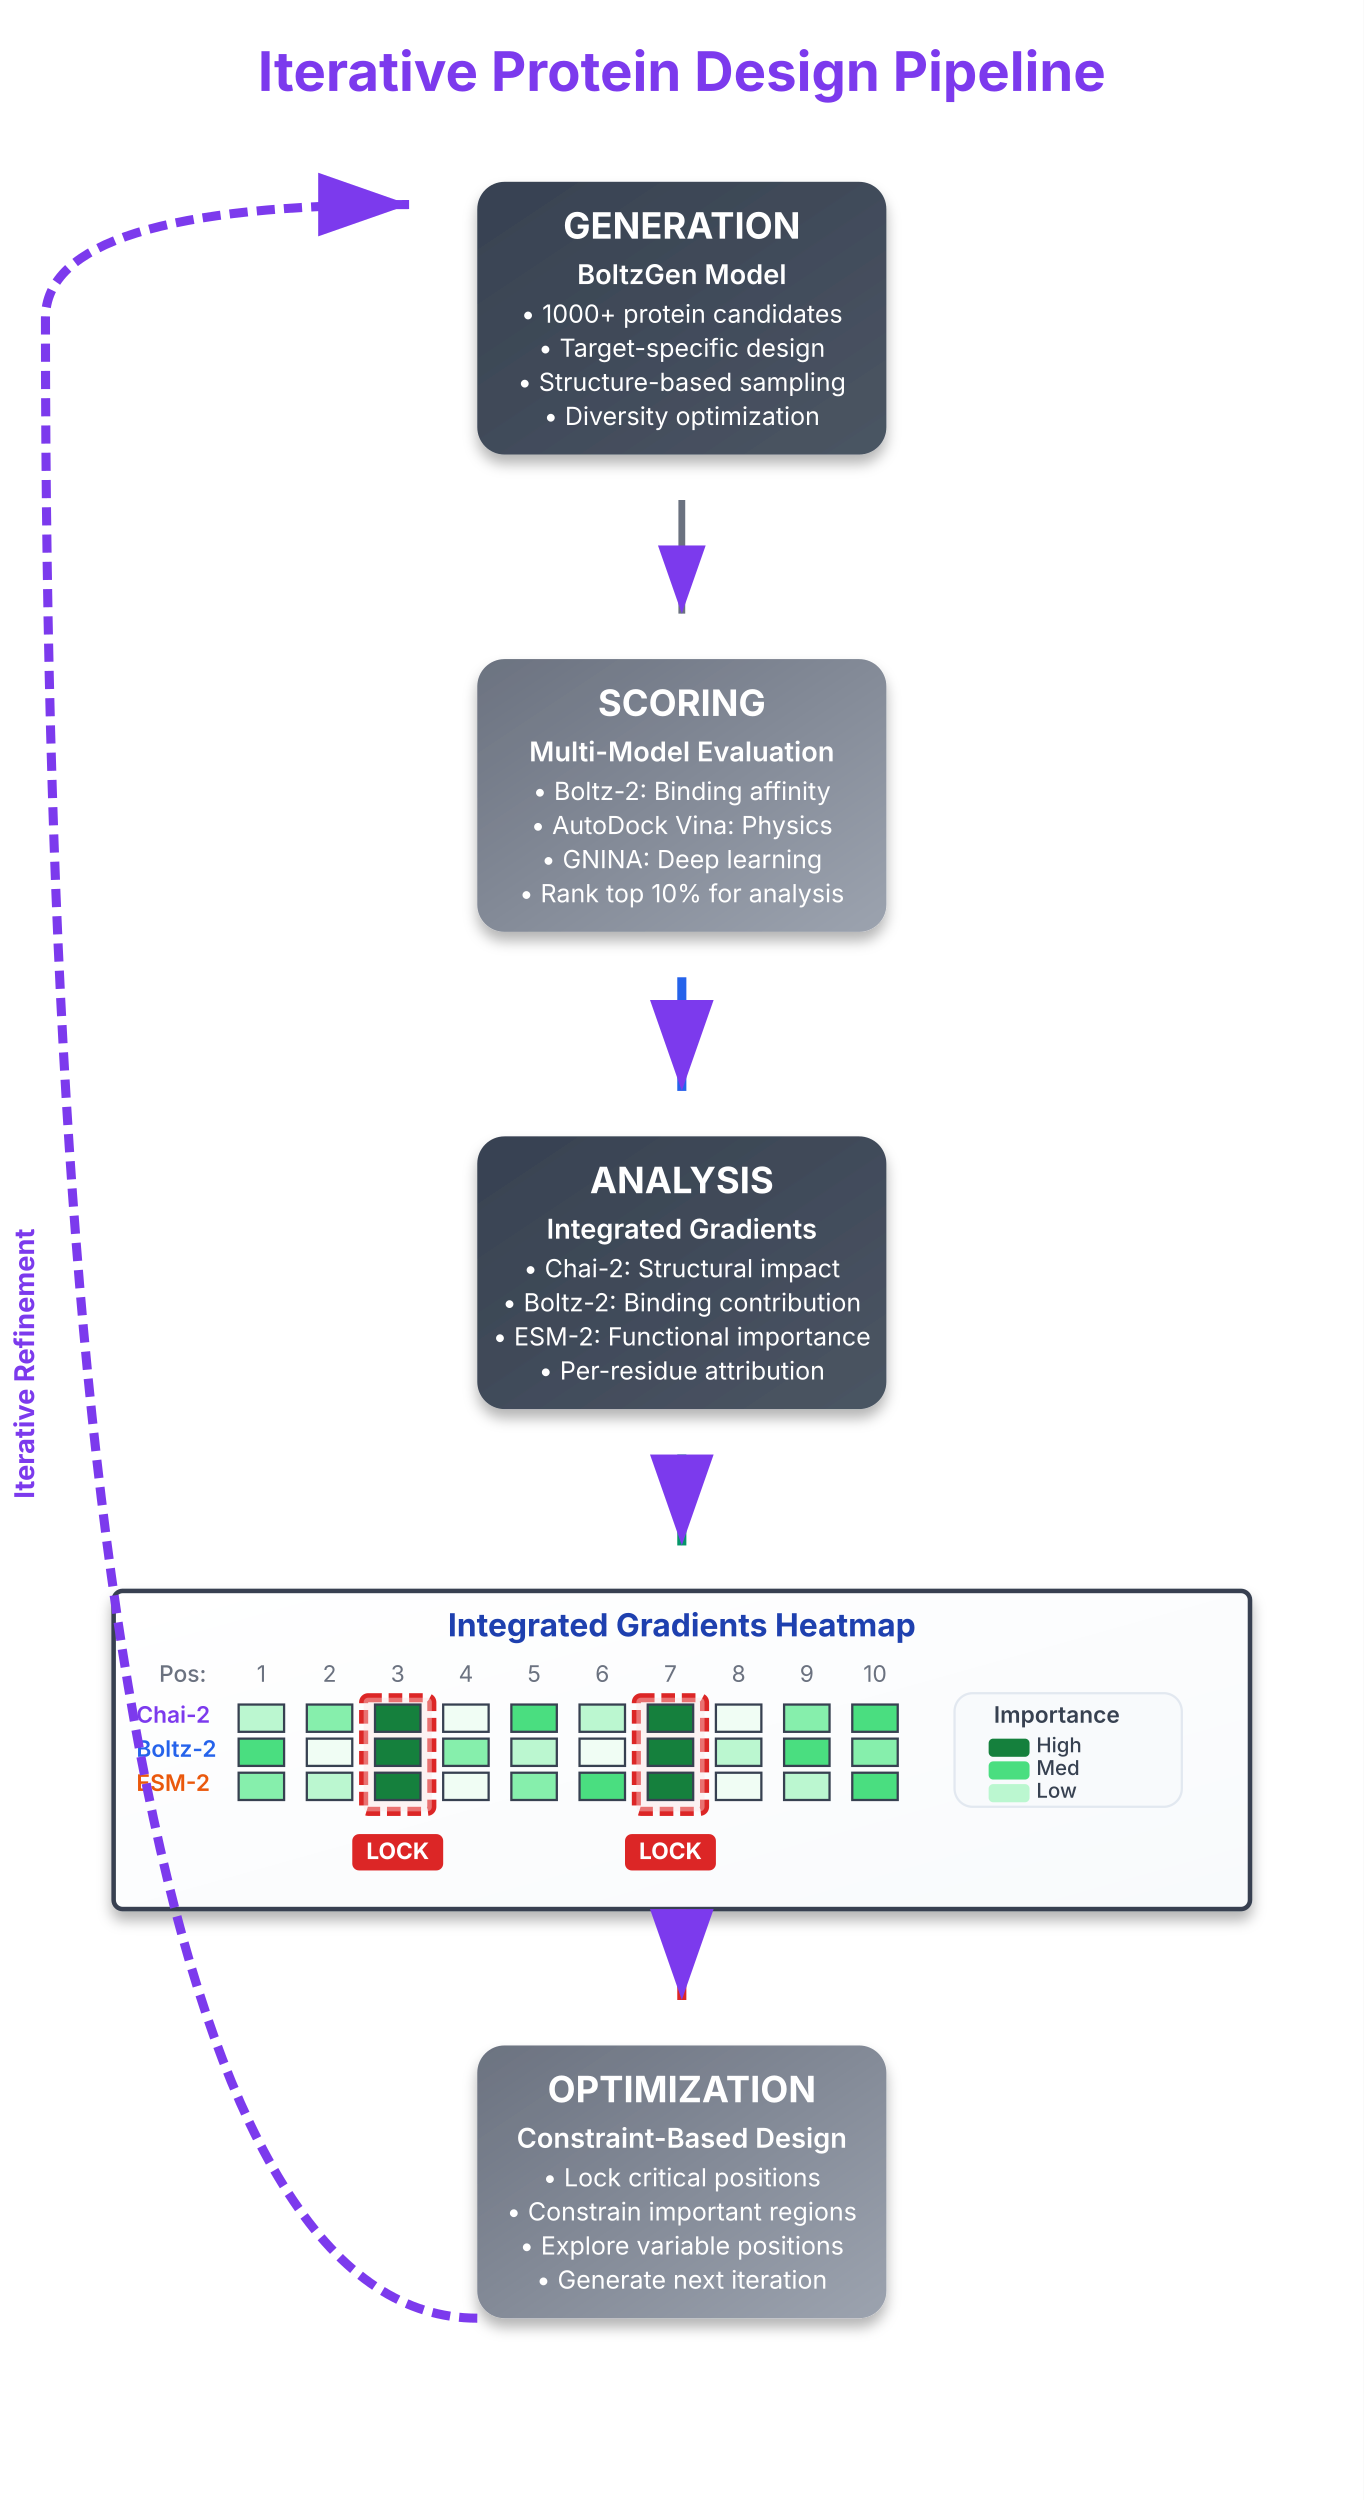
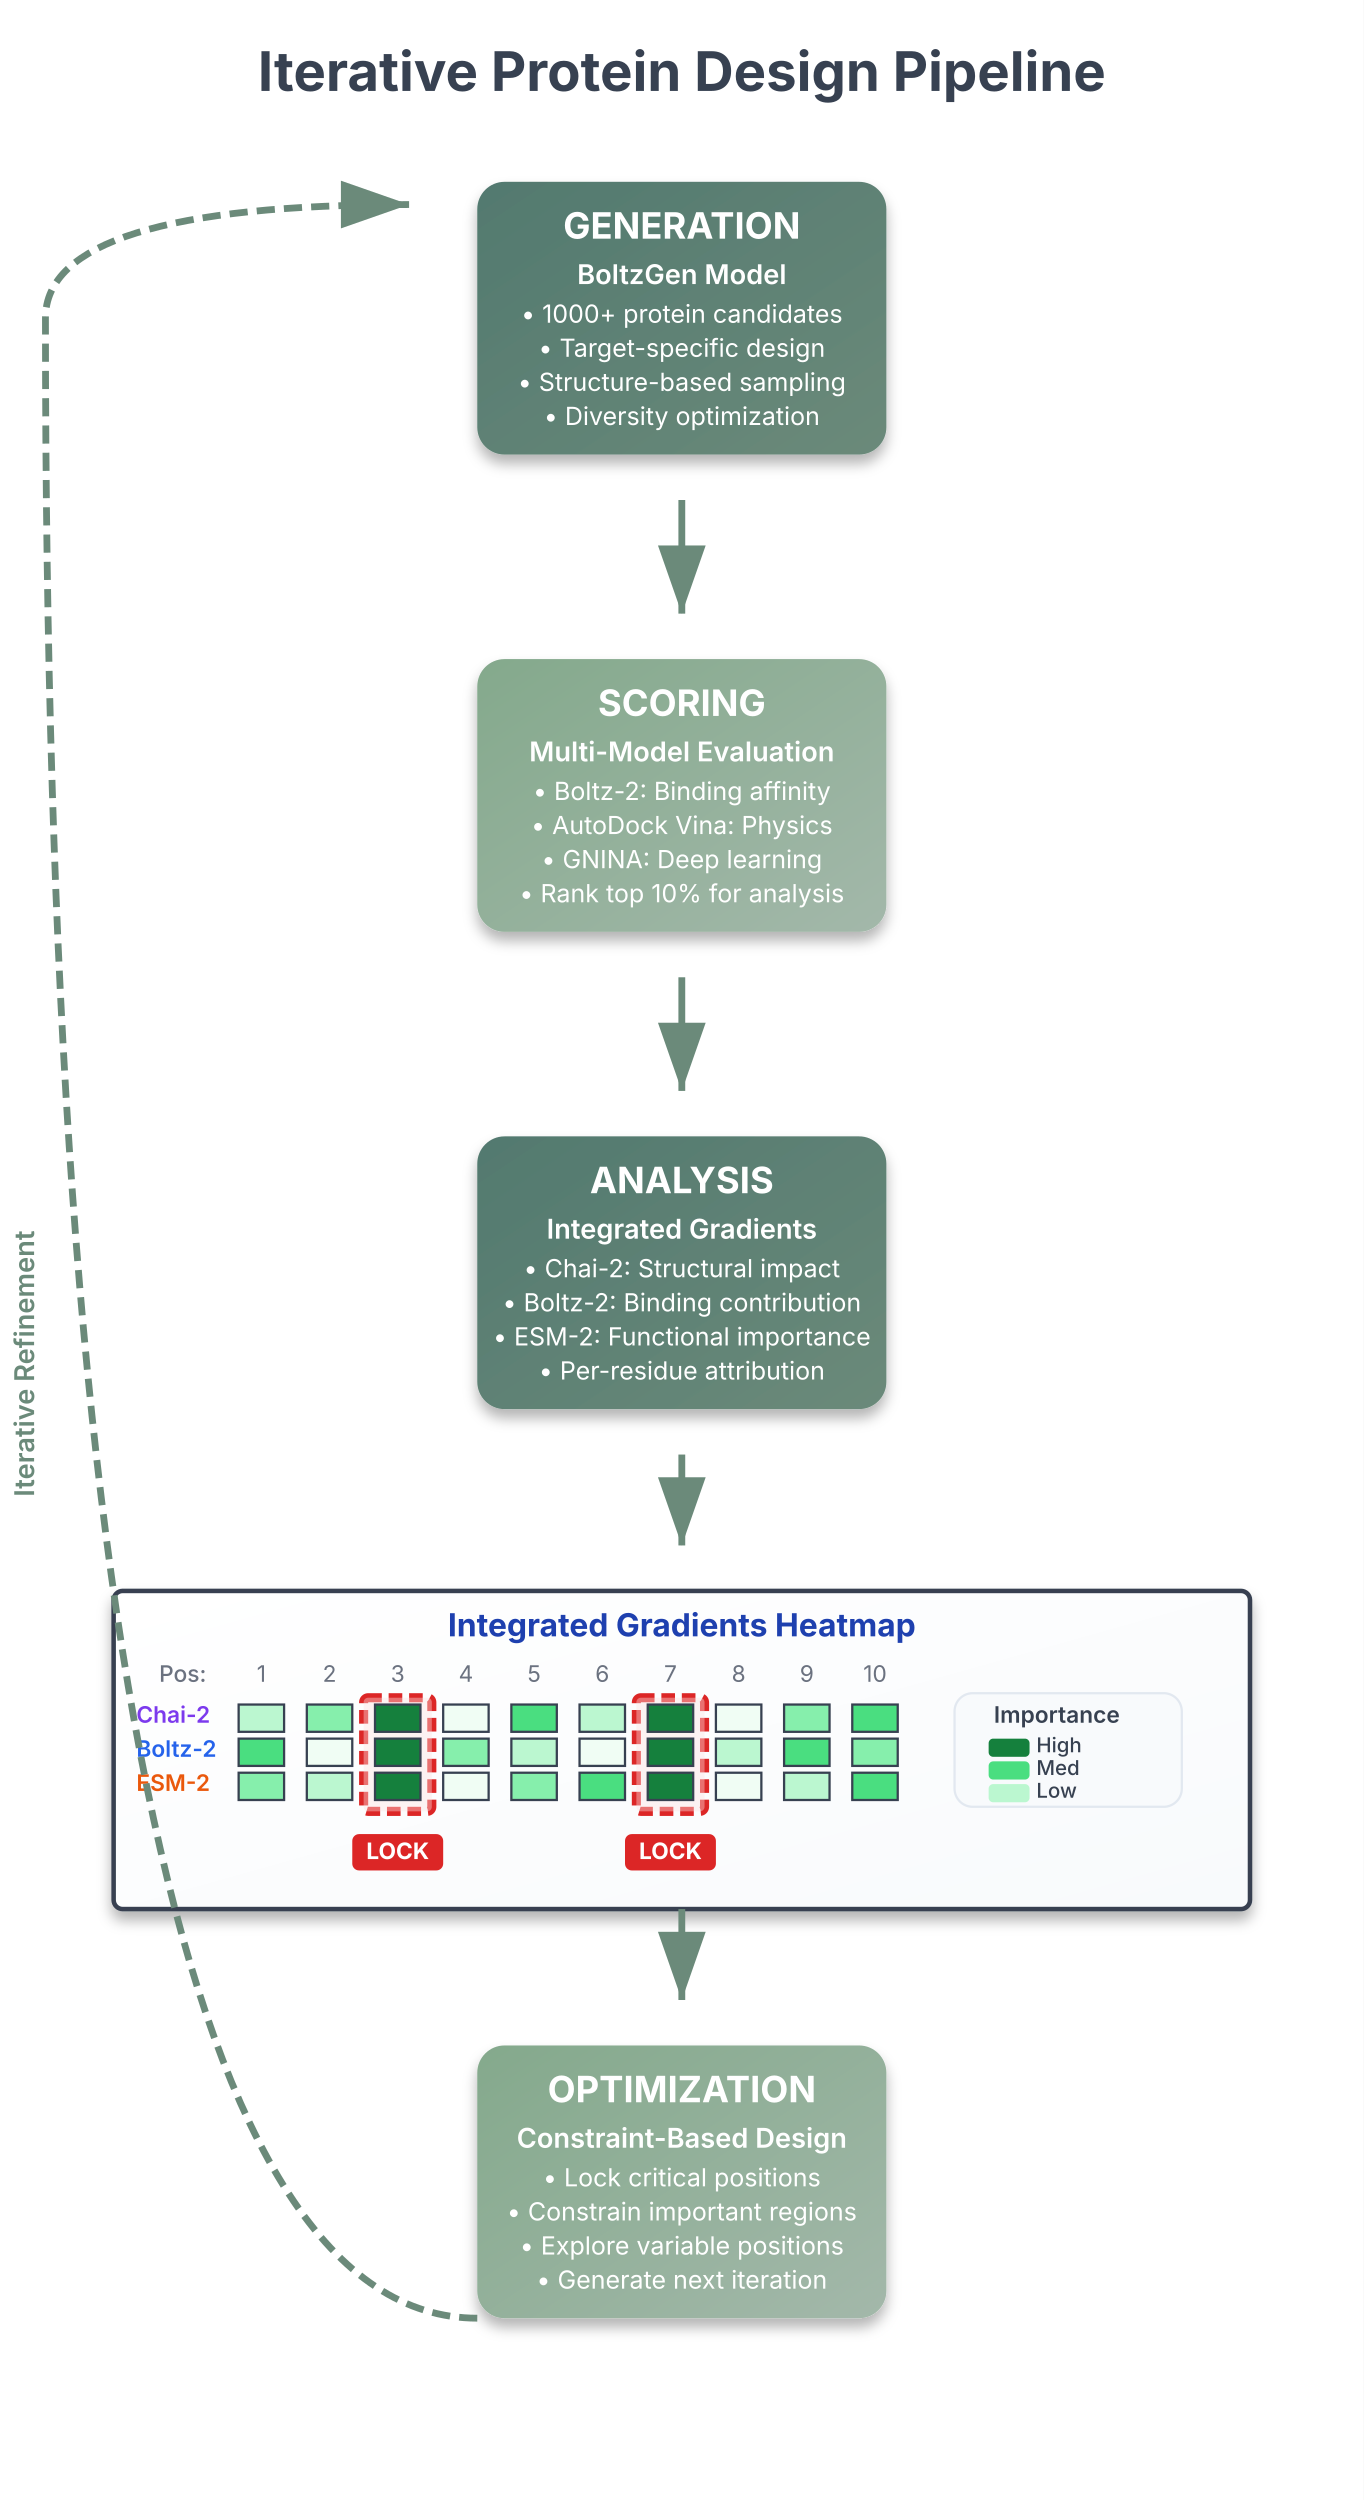
<svg xmlns="http://www.w3.org/2000/svg" width="600" height="1100" viewBox="0 0 600 1100">
  <defs>
    <linearGradient id="primaryGrad" x1="0%" y1="0%" x2="100%" y2="100%">
-       <stop offset="0%" style="stop-color:#374151;stop-opacity:1" />
-       <stop offset="100%" style="stop-color:#4B5563;stop-opacity:1" />
+       <stop offset="0%" style="stop-color:#52796F;stop-opacity:1" />
+       <stop offset="100%" style="stop-color:#6B8A7A;stop-opacity:1" />
    </linearGradient>
    <linearGradient id="secondaryGrad" x1="0%" y1="0%" x2="100%" y2="100%">
-       <stop offset="0%" style="stop-color:#6B7280;stop-opacity:1" />
-       <stop offset="100%" style="stop-color:#9CA3AF;stop-opacity:1" />
+       <stop offset="0%" style="stop-color:#84A98C;stop-opacity:1" />
+       <stop offset="100%" style="stop-color:#A3B8AA;stop-opacity:1" />
    </linearGradient>
    <linearGradient id="heatmapBg" x1="0%" y1="0%" x2="100%" y2="100%">
      <stop offset="0%" style="stop-color:#FFFFFF;stop-opacity:1" />
      <stop offset="100%" style="stop-color:#F8FAFC;stop-opacity:1" />
    </linearGradient>
    <filter id="shadow">
      <feDropShadow dx="0" dy="4" stdDeviation="3" flood-opacity="0.3" />
    </filter>
  </defs>
  <rect width="600" height="1100" fill="#FFFFFF" />
-   <text x="300" y="40" text-anchor="middle" fill="#7C3AED" font-family="Inter, sans-serif" font-size="24" font-weight="700">
+   <text x="300" y="40" text-anchor="middle" fill="#374151" font-family="Inter, sans-serif" font-size="24" font-weight="700">
    Iterative Protein Design Pipeline
  </text>
  <g transform="translate(210, 80)">
    <rect width="180" height="120" rx="12" fill="url(#primaryGrad)" filter="url(#shadow)" />
    <text x="90" y="25" text-anchor="middle" fill="white" font-family="Inter, sans-serif" font-size="16" font-weight="700">
      GENERATION
    </text>
    <text x="90" y="45" text-anchor="middle" fill="white" font-family="Inter, sans-serif" font-size="12" font-weight="600">
      BoltzGen Model
    </text>
    <text x="90" y="62" text-anchor="middle" fill="white" font-family="Inter, sans-serif" font-size="11">
      • 1000+ protein candidates
    </text>
    <text x="90" y="77" text-anchor="middle" fill="white" font-family="Inter, sans-serif" font-size="11">
      • Target-specific design
    </text>
    <text x="90" y="92" text-anchor="middle" fill="white" font-family="Inter, sans-serif" font-size="11">
      • Structure-based sampling
    </text>
    <text x="90" y="107" text-anchor="middle" fill="white" font-family="Inter, sans-serif" font-size="11">
      • Diversity optimization
    </text>
  </g>
-   <path d="M 300 220 L 300 270" stroke="#6B7280" stroke-width="3" fill="none" marker-end="url(#arrowhead)" />
+   <path d="M 300 220 L 300 270" stroke="#6B8A7A" stroke-width="3" fill="none" marker-end="url(#arrowhead)" />
  <g transform="translate(210, 290)">
    <rect width="180" height="120" rx="12" fill="url(#secondaryGrad)" filter="url(#shadow)" />
    <text x="90" y="25" text-anchor="middle" fill="white" font-family="Inter, sans-serif" font-size="16" font-weight="700">
      SCORING
    </text>
    <text x="90" y="45" text-anchor="middle" fill="white" font-family="Inter, sans-serif" font-size="12" font-weight="600">
      Multi-Model Evaluation
    </text>
    <text x="90" y="62" text-anchor="middle" fill="white" font-family="Inter, sans-serif" font-size="11">
      • Boltz-2: Binding affinity
    </text>
    <text x="90" y="77" text-anchor="middle" fill="white" font-family="Inter, sans-serif" font-size="11">
      • AutoDock Vina: Physics
    </text>
    <text x="90" y="92" text-anchor="middle" fill="white" font-family="Inter, sans-serif" font-size="11">
      • GNINA: Deep learning
    </text>
    <text x="90" y="107" text-anchor="middle" fill="white" font-family="Inter, sans-serif" font-size="11">
      • Rank top 10% for analysis
    </text>
  </g>
-   <path d="M 300 430 L 300 480" stroke="#2563EB" stroke-width="4" fill="none" marker-end="url(#arrowhead)" />
+   <path d="M 300 430 L 300 480" stroke="#6B8A7A" stroke-width="3" fill="none" marker-end="url(#arrowhead)" />
  <g transform="translate(210, 500)">
    <rect width="180" height="120" rx="12" fill="url(#primaryGrad)" filter="url(#shadow)" />
    <text x="90" y="25" text-anchor="middle" fill="white" font-family="Inter, sans-serif" font-size="16" font-weight="700">
      ANALYSIS
    </text>
    <text x="90" y="45" text-anchor="middle" fill="white" font-family="Inter, sans-serif" font-size="12" font-weight="600">
      Integrated Gradients
    </text>
    <text x="90" y="62" text-anchor="middle" fill="white" font-family="Inter, sans-serif" font-size="11">
      • Chai-2: Structural impact
    </text>
    <text x="90" y="77" text-anchor="middle" fill="white" font-family="Inter, sans-serif" font-size="11">
      • Boltz-2: Binding contribution
    </text>
    <text x="90" y="92" text-anchor="middle" fill="white" font-family="Inter, sans-serif" font-size="11">
      • ESM-2: Functional importance
    </text>
    <text x="90" y="107" text-anchor="middle" fill="white" font-family="Inter, sans-serif" font-size="11">
      • Per-residue attribution
    </text>
  </g>
-   <path d="M 300 640 L 300 680" stroke="#059669" stroke-width="4" fill="none" marker-end="url(#arrowhead)" />
+   <path d="M 300 640 L 300 680" stroke="#6B8A7A" stroke-width="3" fill="none" marker-end="url(#arrowhead)" />
  <g transform="translate(50, 700)">
    <rect width="500" height="140" rx="4" fill="url(#heatmapBg)" stroke="#374151" stroke-width="2" filter="url(#shadow)" />
    <text x="250" y="20" text-anchor="middle" fill="#1E40AF" font-family="Inter, sans-serif" font-size="14" font-weight="700">
      Integrated Gradients Heatmap
    </text>
    <text x="20" y="40" fill="#6B7280" font-family="Inter, sans-serif" font-size="10" font-weight="500">Pos:</text>
    <text x="65" y="40" text-anchor="middle" fill="#6B7280" font-family="Inter, sans-serif" font-size="10">1</text>
    <text x="95" y="40" text-anchor="middle" fill="#6B7280" font-family="Inter, sans-serif" font-size="10">2</text>
    <text x="125" y="40" text-anchor="middle" fill="#6B7280" font-family="Inter, sans-serif" font-size="10">3</text>
    <text x="155" y="40" text-anchor="middle" fill="#6B7280" font-family="Inter, sans-serif" font-size="10">4</text>
    <text x="185" y="40" text-anchor="middle" fill="#6B7280" font-family="Inter, sans-serif" font-size="10">5</text>
    <text x="215" y="40" text-anchor="middle" fill="#6B7280" font-family="Inter, sans-serif" font-size="10">6</text>
    <text x="245" y="40" text-anchor="middle" fill="#6B7280" font-family="Inter, sans-serif" font-size="10">7</text>
    <text x="275" y="40" text-anchor="middle" fill="#6B7280" font-family="Inter, sans-serif" font-size="10">8</text>
    <text x="305" y="40" text-anchor="middle" fill="#6B7280" font-family="Inter, sans-serif" font-size="10">9</text>
    <text x="335" y="40" text-anchor="middle" fill="#6B7280" font-family="Inter, sans-serif" font-size="10">10</text>
    <rect x="110" y="47" width="30" height="50" fill="none" stroke="#DC2626" stroke-width="4" stroke-dasharray="6,3" rx="2" />
    <rect x="230" y="47" width="30" height="50" fill="none" stroke="#DC2626" stroke-width="4" stroke-dasharray="6,3" rx="2" />
    <rect x="110" y="47" width="30" height="50" fill="#FEE2E2" fill-opacity="0.4" rx="2" />
    <rect x="230" y="47" width="30" height="50" fill="#FEE2E2" fill-opacity="0.4" rx="2" />
    <rect x="105" y="107" width="40" height="16" fill="#DC2626" rx="3" />
    <text x="125" y="118" text-anchor="middle" fill="white" font-family="Inter, sans-serif" font-size="10" font-weight="700">LOCK</text>
    <rect x="225" y="107" width="40" height="16" fill="#DC2626" rx="3" />
    <text x="245" y="118" text-anchor="middle" fill="white" font-family="Inter, sans-serif" font-size="10" font-weight="700">LOCK</text>
    <text x="10" y="58" fill="#7C3AED" font-family="Inter, sans-serif" font-size="10" font-weight="600">Chai-2</text>
    <rect x="55" y="50" width="20" height="12" fill="#BBF7D0" stroke="#374151" />
    <rect x="85" y="50" width="20" height="12" fill="#86EFAC" stroke="#374151" />
    <rect x="115" y="50" width="20" height="12" fill="#15803D" stroke="#374151" />
    <rect x="145" y="50" width="20" height="12" fill="#F0FDF4" stroke="#374151" />
    <rect x="175" y="50" width="20" height="12" fill="#4ADE80" stroke="#374151" />
    <rect x="205" y="50" width="20" height="12" fill="#BBF7D0" stroke="#374151" />
    <rect x="235" y="50" width="20" height="12" fill="#15803D" stroke="#374151" />
    <rect x="265" y="50" width="20" height="12" fill="#F0FDF4" stroke="#374151" />
    <rect x="295" y="50" width="20" height="12" fill="#86EFAC" stroke="#374151" />
    <rect x="325" y="50" width="20" height="12" fill="#4ADE80" stroke="#374151" />
    <text x="10" y="73" fill="#2563EB" font-family="Inter, sans-serif" font-size="10" font-weight="600">Boltz-2</text>
    <rect x="55" y="65" width="20" height="12" fill="#4ADE80" stroke="#374151" />
    <rect x="85" y="65" width="20" height="12" fill="#F0FDF4" stroke="#374151" />
    <rect x="115" y="65" width="20" height="12" fill="#15803D" stroke="#374151" />
    <rect x="145" y="65" width="20" height="12" fill="#86EFAC" stroke="#374151" />
    <rect x="175" y="65" width="20" height="12" fill="#BBF7D0" stroke="#374151" />
    <rect x="205" y="65" width="20" height="12" fill="#F0FDF4" stroke="#374151" />
    <rect x="235" y="65" width="20" height="12" fill="#15803D" stroke="#374151" />
    <rect x="265" y="65" width="20" height="12" fill="#BBF7D0" stroke="#374151" />
    <rect x="295" y="65" width="20" height="12" fill="#4ADE80" stroke="#374151" />
    <rect x="325" y="65" width="20" height="12" fill="#86EFAC" stroke="#374151" />
    <text x="10" y="88" fill="#EA580C" font-family="Inter, sans-serif" font-size="10" font-weight="600">ESM-2</text>
    <rect x="55" y="80" width="20" height="12" fill="#86EFAC" stroke="#374151" />
    <rect x="85" y="80" width="20" height="12" fill="#BBF7D0" stroke="#374151" />
    <rect x="115" y="80" width="20" height="12" fill="#15803D" stroke="#374151" />
    <rect x="145" y="80" width="20" height="12" fill="#F0FDF4" stroke="#374151" />
    <rect x="175" y="80" width="20" height="12" fill="#86EFAC" stroke="#374151" />
    <rect x="205" y="80" width="20" height="12" fill="#4ADE80" stroke="#374151" />
    <rect x="235" y="80" width="20" height="12" fill="#15803D" stroke="#374151" />
    <rect x="265" y="80" width="20" height="12" fill="#F0FDF4" stroke="#374151" />
    <rect x="295" y="80" width="20" height="12" fill="#BBF7D0" stroke="#374151" />
    <rect x="325" y="80" width="20" height="12" fill="#4ADE80" stroke="#374151" />
    <g transform="translate(380, 50)">
      <rect x="-10" y="-5" width="100" height="50" fill="#F8FAFC" stroke="#E2E8F0" stroke-width="1" rx="8" />
      <text x="35" y="8" text-anchor="middle" fill="#374151" font-family="Inter, sans-serif" font-size="10" font-weight="600">Importance</text>
      <rect x="5" y="15" width="18" height="8" fill="#15803D" stroke="none" rx="2" />
      <text x="26" y="21" fill="#374151" font-family="Inter, sans-serif" font-size="9" font-weight="500">High</text>
      <rect x="5" y="25" width="18" height="8" fill="#4ADE80" stroke="none" rx="2" />
      <text x="26" y="31" fill="#374151" font-family="Inter, sans-serif" font-size="9" font-weight="500">Med</text>
      <rect x="5" y="35" width="18" height="8" fill="#BBF7D0" stroke="none" rx="2" />
      <text x="26" y="41" fill="#374151" font-family="Inter, sans-serif" font-size="9" font-weight="500">Low</text>
    </g>
  </g>
-   <path d="M 300 840 L 300 880" stroke="#DC2626" stroke-width="4" fill="none" marker-end="url(#arrowhead)" />
+   <path d="M 300 840 L 300 880" stroke="#6B8A7A" stroke-width="3" fill="none" marker-end="url(#arrowhead)" />
  <g transform="translate(210, 900)">
    <rect width="180" height="120" rx="12" fill="url(#secondaryGrad)" filter="url(#shadow)" />
    <text x="90" y="25" text-anchor="middle" fill="white" font-family="Inter, sans-serif" font-size="16" font-weight="700">
      OPTIMIZATION
    </text>
    <text x="90" y="45" text-anchor="middle" fill="white" font-family="Inter, sans-serif" font-size="12" font-weight="600">
      Constraint-Based Design
    </text>
    <text x="90" y="62" text-anchor="middle" fill="white" font-family="Inter, sans-serif" font-size="11">
      • Lock critical positions
    </text>
    <text x="90" y="77" text-anchor="middle" fill="white" font-family="Inter, sans-serif" font-size="11">
      • Constrain important regions
    </text>
    <text x="90" y="92" text-anchor="middle" fill="white" font-family="Inter, sans-serif" font-size="11">
      • Explore variable positions
    </text>
    <text x="90" y="107" text-anchor="middle" fill="white" font-family="Inter, sans-serif" font-size="11">
      • Generate next iteration
    </text>
  </g>
-   <path d="M 210 1020 Q 20 1020 20 140 Q 20 90 180 90" stroke="#7C3AED" stroke-width="4" fill="none" marker-end="url(#arrowhead)" stroke-dasharray="8,4" />
-   <text x="15" y="600" text-anchor="middle" fill="#7C3AED" font-family="Inter, sans-serif" font-size="12" font-weight="700" transform="rotate(-90 15 600)">
+   <path d="M 210 1020 Q 20 1020 20 140 Q 20 90 180 90" stroke="#6B8A7A" stroke-width="3" fill="none" marker-end="url(#arrowhead)" stroke-dasharray="8,4" />
+   <text x="15" y="600" text-anchor="middle" fill="#6B8A7A" font-family="Inter, sans-serif" font-size="12" font-weight="600" transform="rotate(-90 15 600)">
    Iterative Refinement
  </text>
  <defs>
    <marker id="arrowhead" markerWidth="10" markerHeight="7" refX="10" refY="3.5" orient="auto">
-       <polygon points="0 0, 10 3.5, 0 7" fill="#7C3AED" />
+       <polygon points="0 0, 10 3.5, 0 7" fill="#6B8A7A" />
    </marker>
  </defs>
</svg>
